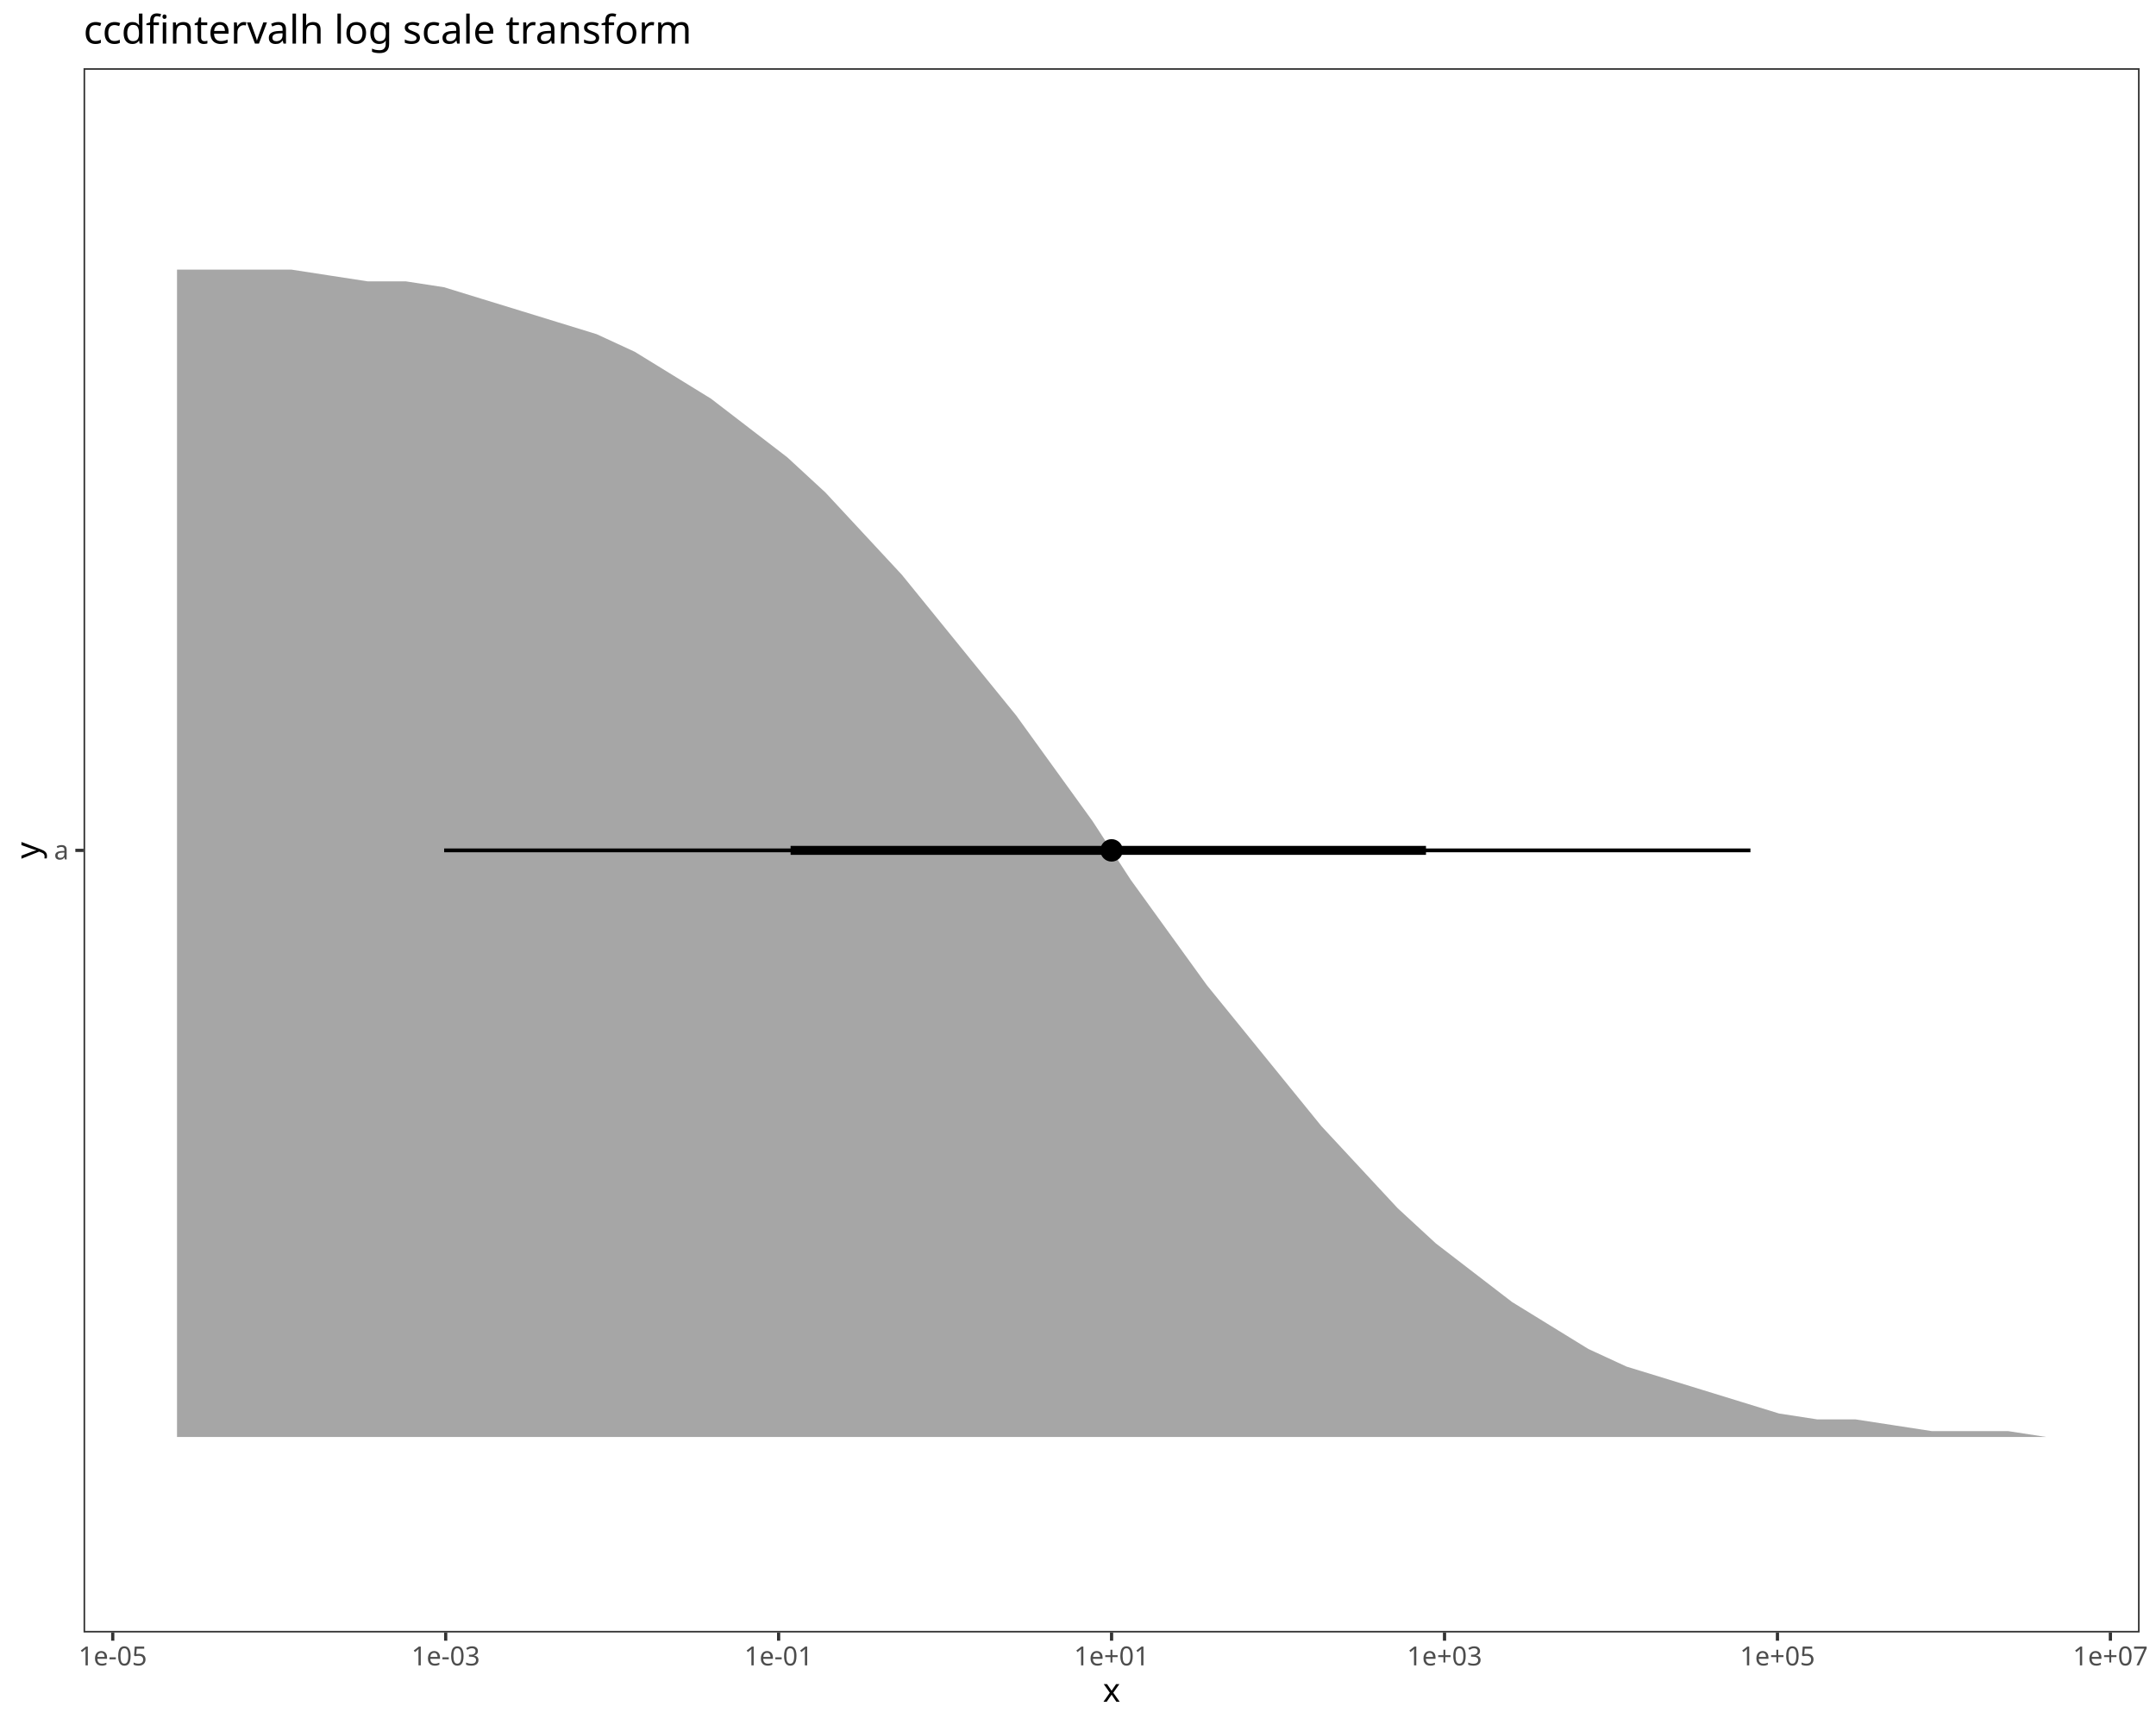
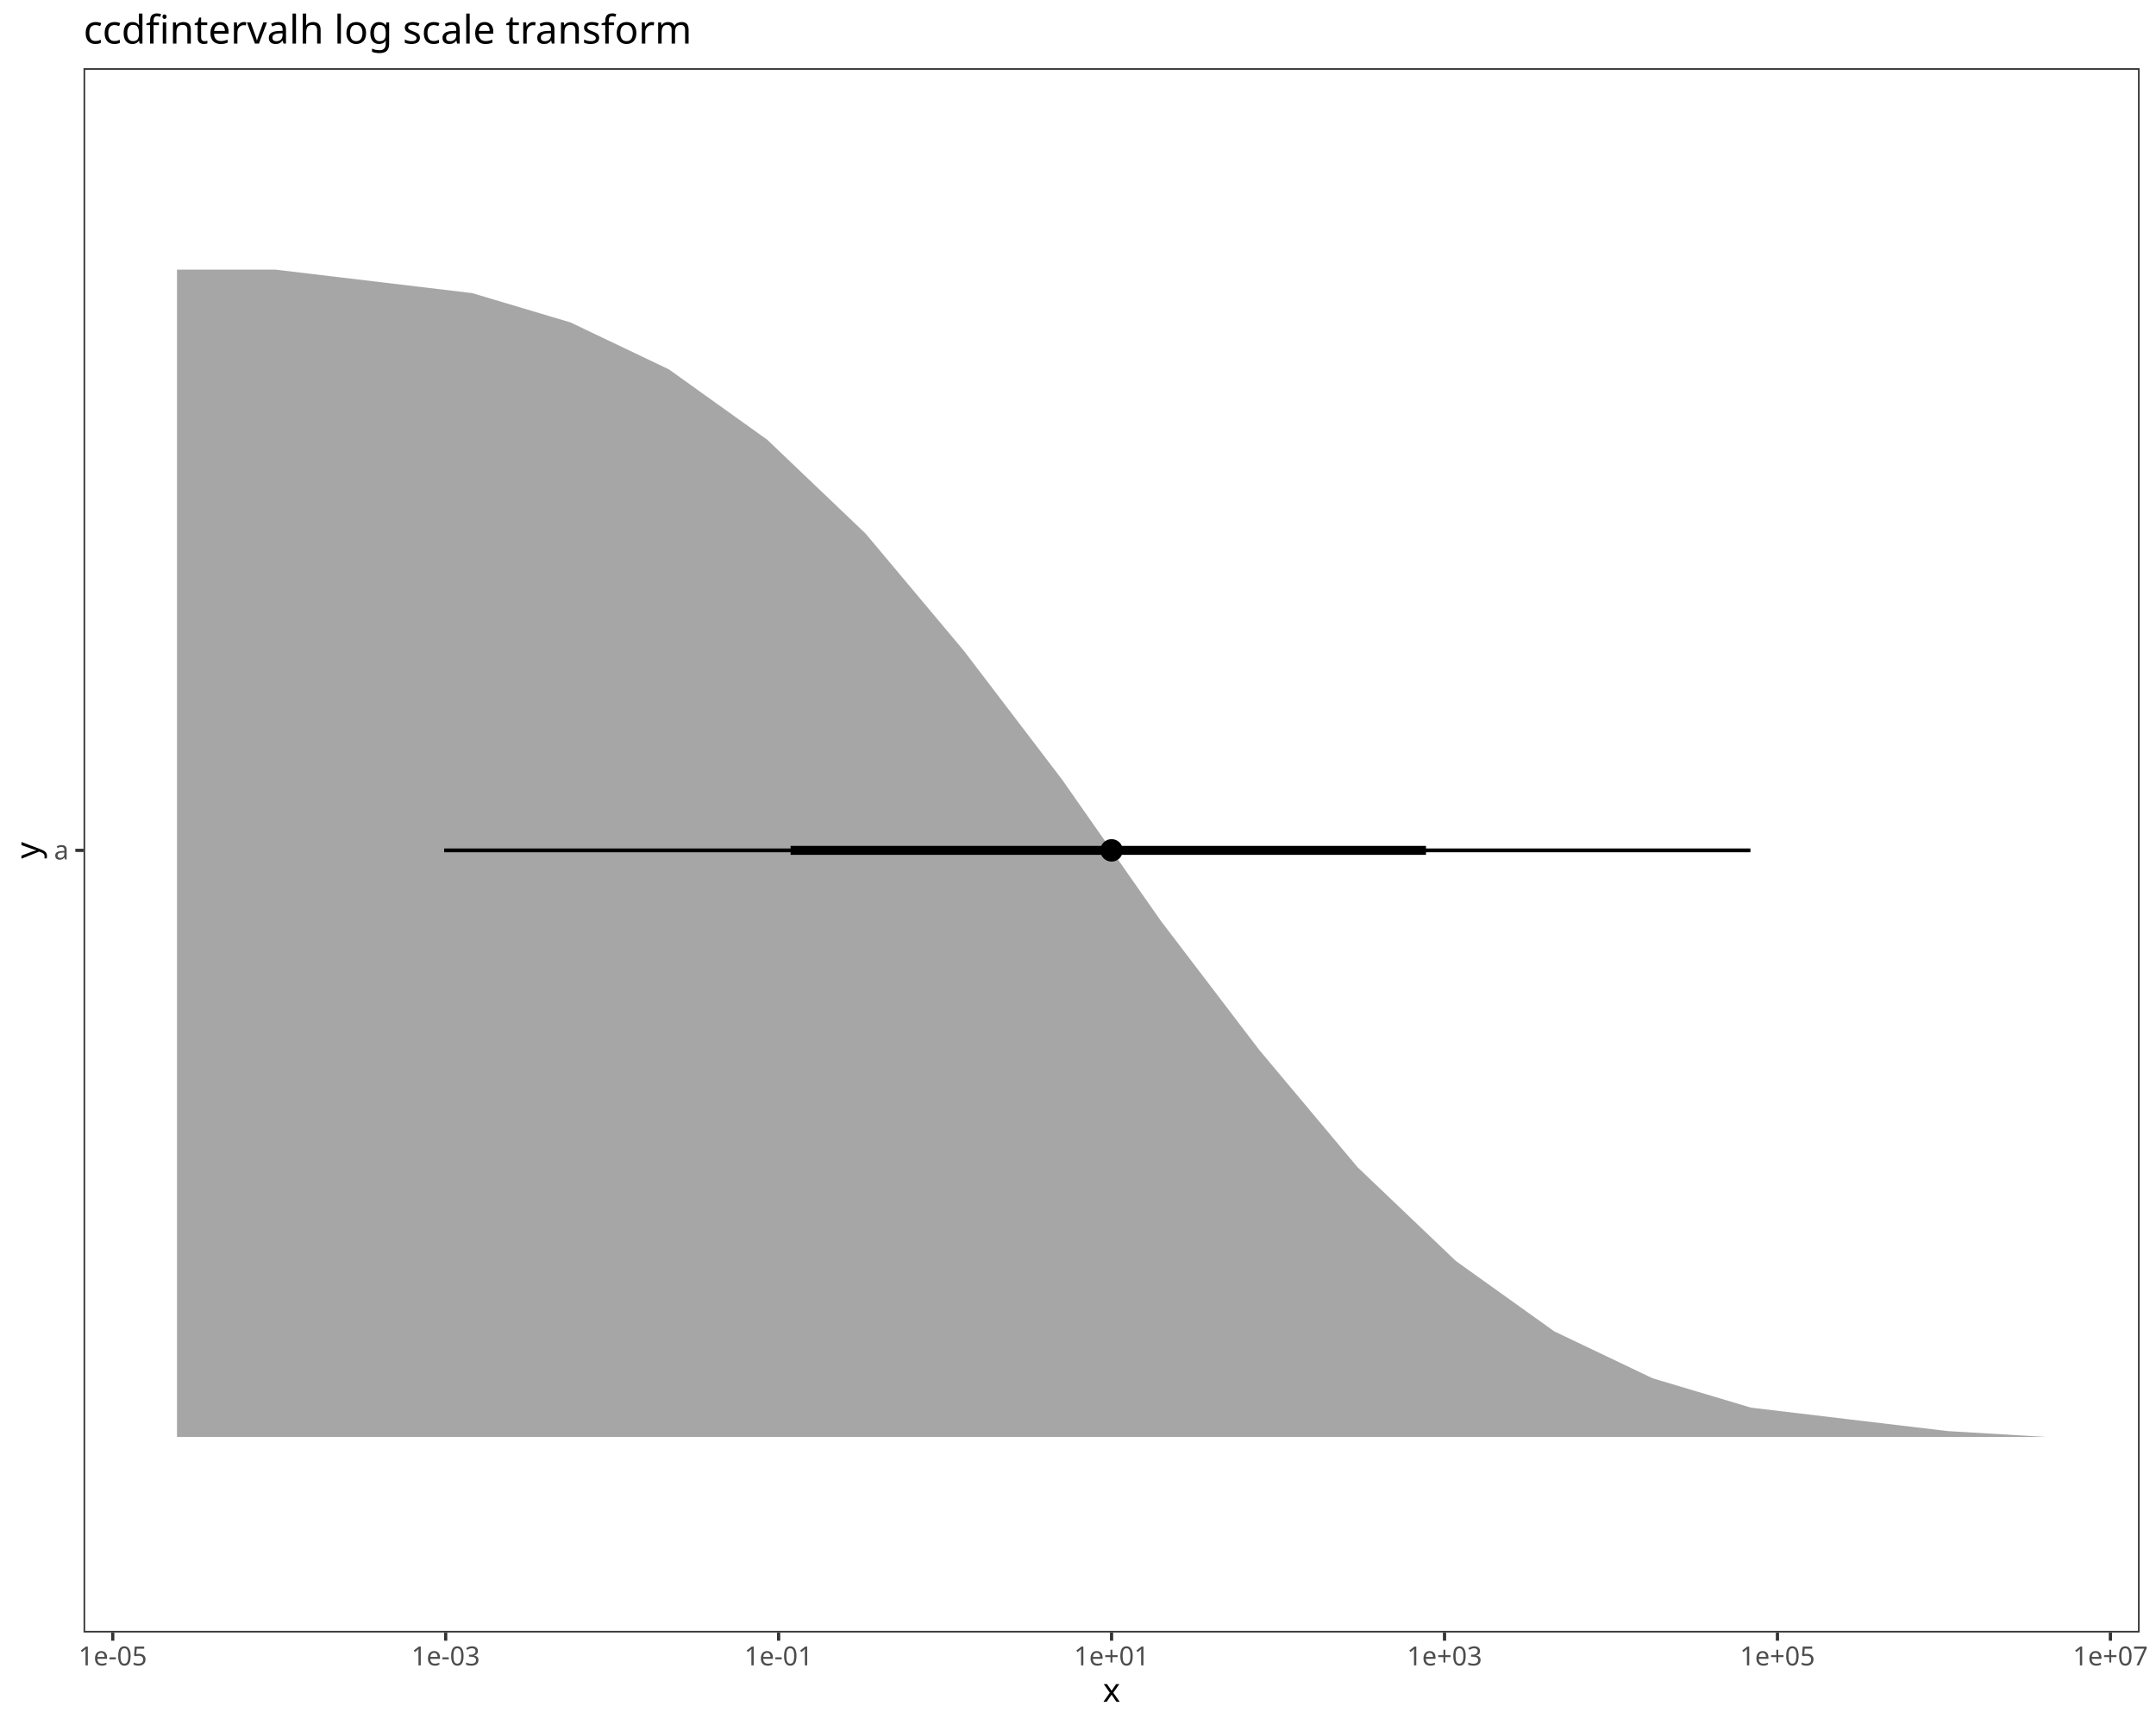
<svg xmlns="http://www.w3.org/2000/svg" class="svglite" data-engine-version="2.0" width="720.00pt" height="576.00pt" viewBox="0 0 720.00 576.00">
  <defs>
    <style type="text/css">
    .svglite line, .svglite polyline, .svglite polygon, .svglite path, .svglite rect, .svglite circle {
      fill: none;
      stroke: #000000;
      stroke-linecap: round;
      stroke-linejoin: round;
      stroke-miterlimit: 10.00;
    }
  </style>
  </defs>
  <rect width="100%" height="100%" style="stroke: none; fill: #FFFFFF;" />
  <defs>
    <clipPath id="cpMC4wMHw3MjAuMDB8MC4wMHw1NzYuMDA=">
      <rect x="0.00" y="0.00" width="720.00" height="576.00" />
    </clipPath>
  </defs>
  <g clip-path="url(#cpMC4wMHw3MjAuMDB8MC4wMHw1NzYuMDA=)">
    <rect x="0.00" y="0.00" width="720.00" height="576.00" style="stroke-width: 1.07; stroke: #FFFFFF; fill: #FFFFFF;" />
  </g>
  <defs>
    <clipPath id="cpMjcuOTB8NzE0LjUyfDIyLjc4fDU0NS4xMQ==">
      <rect x="27.90" y="22.78" width="686.62" height="522.33" />
    </clipPath>
  </defs>
  <g clip-path="url(#cpMjcuOTB8NzE0LjUyfDIyLjc4fDU0NS4xMQ==)">
    <rect x="27.90" y="22.78" width="686.62" height="522.33" style="stroke-width: 1.07; stroke: none; fill: #FFFFFF;" />
-     <polygon points="59.11,90.03 71.85,90.03 84.59,90.03 97.33,90.03 110.06,91.99 122.80,93.95 135.54,93.95 148.28,95.91 161.02,99.83 173.76,103.74 186.50,107.66 199.24,111.58 211.97,117.46 224.71,125.29 237.45,133.13 250.19,142.92 262.93,152.71 275.67,164.47 288.41,178.18 301.15,191.89 313.89,207.56 326.62,223.23 339.36,238.90 352.10,256.53 364.84,274.15 377.58,293.74 390.32,311.37 403.06,329.00 415.80,344.67 428.53,360.34 441.27,376.01 454.01,389.72 466.75,403.43 479.49,415.18 492.23,424.98 504.97,434.77 517.71,442.61 530.44,450.44 543.18,456.32 555.92,460.23 568.66,464.15 581.40,468.07 594.14,471.99 606.88,473.95 619.62,473.95 632.36,475.90 645.09,477.86 657.83,477.86 670.57,477.86 683.31,479.82 683.31,479.82 670.57,479.82 657.83,479.82 645.09,479.82 632.36,479.82 619.62,479.82 606.88,479.82 594.14,479.82 581.40,479.82 568.66,479.82 555.92,479.82 543.18,479.82 530.44,479.82 517.71,479.82 504.97,479.82 492.23,479.82 479.49,479.82 466.75,479.82 454.01,479.82 441.27,479.82 428.53,479.82 415.80,479.82 403.06,479.82 390.32,479.82 377.58,479.82 364.84,479.82 352.10,479.82 339.36,479.82 326.62,479.82 313.89,479.82 301.15,479.82 288.41,479.82 275.67,479.82 262.93,479.82 250.19,479.82 237.45,479.82 224.71,479.82 211.97,479.82 199.24,479.82 186.50,479.82 173.76,479.82 161.02,479.82 148.28,479.82 135.54,479.82 122.80,479.82 110.06,479.82 97.33,479.82 84.59,479.82 71.85,479.82 59.11,479.82 " style="stroke-width: 2.13; stroke: none; fill: #A6A6A6;" />
+     <polygon points="59.11,90.03 91.96,90.03 124.81,93.95 157.67,97.87 190.52,107.66 223.37,123.33 256.23,146.84 289.08,178.18 321.93,217.35 354.78,260.44 387.64,307.45 420.49,350.54 453.34,389.72 486.19,421.06 519.05,444.56 551.90,460.23 584.75,470.03 617.61,473.95 650.46,477.86 683.31,479.82 683.31,479.82 650.46,479.82 617.61,479.82 584.75,479.82 551.90,479.82 519.05,479.82 486.19,479.82 453.34,479.82 420.49,479.82 387.64,479.82 354.78,479.82 321.93,479.82 289.08,479.82 256.23,479.82 223.37,479.82 190.52,479.82 157.67,479.82 124.81,479.82 91.96,479.82 59.11,479.82 " style="stroke-width: 2.13; stroke: none; fill: #A6A6A6;" />
    <line x1="148.32" y1="283.95" x2="584.56" y2="283.95" style="stroke-width: 1.28; stroke-linecap: butt;" />
    <line x1="264.02" y1="283.95" x2="476.21" y2="283.95" style="stroke-width: 2.99; stroke-linecap: butt;" />
    <circle cx="371.21" cy="283.95" r="1.68" style="stroke-width: 1.06; fill: #000000;" />
    <circle cx="371.21" cy="283.95" r="3.22" style="stroke-width: 1.06; fill: #000000;" />
    <rect x="27.90" y="22.78" width="686.62" height="522.33" style="stroke-width: 1.07; stroke: #333333;" />
  </g>
  <g clip-path="url(#cpMC4wMHw3MjAuMDB8MC4wMHw1NzYuMDA=)">
    <text x="22.97" y="286.98" text-anchor="end" style="font-size: 8.80px; fill: #4D4D4D; font-family: sans;" textLength="4.89px" lengthAdjust="spacingAndGlyphs">a</text>
    <polyline points="25.16,283.95 27.90,283.95 " style="stroke-width: 1.07; stroke: #333333; stroke-linecap: butt;" />
    <polyline points="37.65,547.85 37.65,545.11 " style="stroke-width: 1.07; stroke: #333333; stroke-linecap: butt;" />
    <polyline points="148.84,547.85 148.84,545.11 " style="stroke-width: 1.07; stroke: #333333; stroke-linecap: butt;" />
    <polyline points="260.02,547.85 260.02,545.11 " style="stroke-width: 1.07; stroke: #333333; stroke-linecap: butt;" />
    <polyline points="371.21,547.85 371.21,545.11 " style="stroke-width: 1.07; stroke: #333333; stroke-linecap: butt;" />
    <polyline points="482.40,547.85 482.40,545.11 " style="stroke-width: 1.07; stroke: #333333; stroke-linecap: butt;" />
    <polyline points="593.58,547.85 593.58,545.11 " style="stroke-width: 1.07; stroke: #333333; stroke-linecap: butt;" />
    <polyline points="704.77,547.85 704.77,545.11 " style="stroke-width: 1.07; stroke: #333333; stroke-linecap: butt;" />
    <text x="37.65" y="556.10" text-anchor="middle" style="font-size: 8.80px; fill: #4D4D4D; font-family: sans;" textLength="22.51px" lengthAdjust="spacingAndGlyphs">1e-05</text>
    <text x="148.84" y="556.10" text-anchor="middle" style="font-size: 8.80px; fill: #4D4D4D; font-family: sans;" textLength="22.51px" lengthAdjust="spacingAndGlyphs">1e-03</text>
    <text x="260.02" y="556.10" text-anchor="middle" style="font-size: 8.80px; fill: #4D4D4D; font-family: sans;" textLength="22.51px" lengthAdjust="spacingAndGlyphs">1e-01</text>
    <text x="371.21" y="556.10" text-anchor="middle" style="font-size: 8.80px; fill: #4D4D4D; font-family: sans;" textLength="24.72px" lengthAdjust="spacingAndGlyphs">1e+01</text>
    <text x="482.40" y="556.10" text-anchor="middle" style="font-size: 8.80px; fill: #4D4D4D; font-family: sans;" textLength="24.72px" lengthAdjust="spacingAndGlyphs">1e+03</text>
    <text x="593.58" y="556.10" text-anchor="middle" style="font-size: 8.80px; fill: #4D4D4D; font-family: sans;" textLength="24.72px" lengthAdjust="spacingAndGlyphs">1e+05</text>
    <text x="704.77" y="556.10" text-anchor="middle" style="font-size: 8.80px; fill: #4D4D4D; font-family: sans;" textLength="24.72px" lengthAdjust="spacingAndGlyphs">1e+07</text>
    <text x="371.21" y="568.24" text-anchor="middle" style="font-size: 11.00px; font-family: sans;" textLength="5.50px" lengthAdjust="spacingAndGlyphs">x</text>
    <text transform="translate(13.05,283.95) rotate(-90)" text-anchor="middle" style="font-size: 11.00px; font-family: sans;" textLength="5.50px" lengthAdjust="spacingAndGlyphs">y</text>
    <text x="27.90" y="14.56" style="font-size: 13.20px; font-family: sans;" textLength="189.31px" lengthAdjust="spacingAndGlyphs">ccdfintervalh log scale transform</text>
  </g>
</svg>
